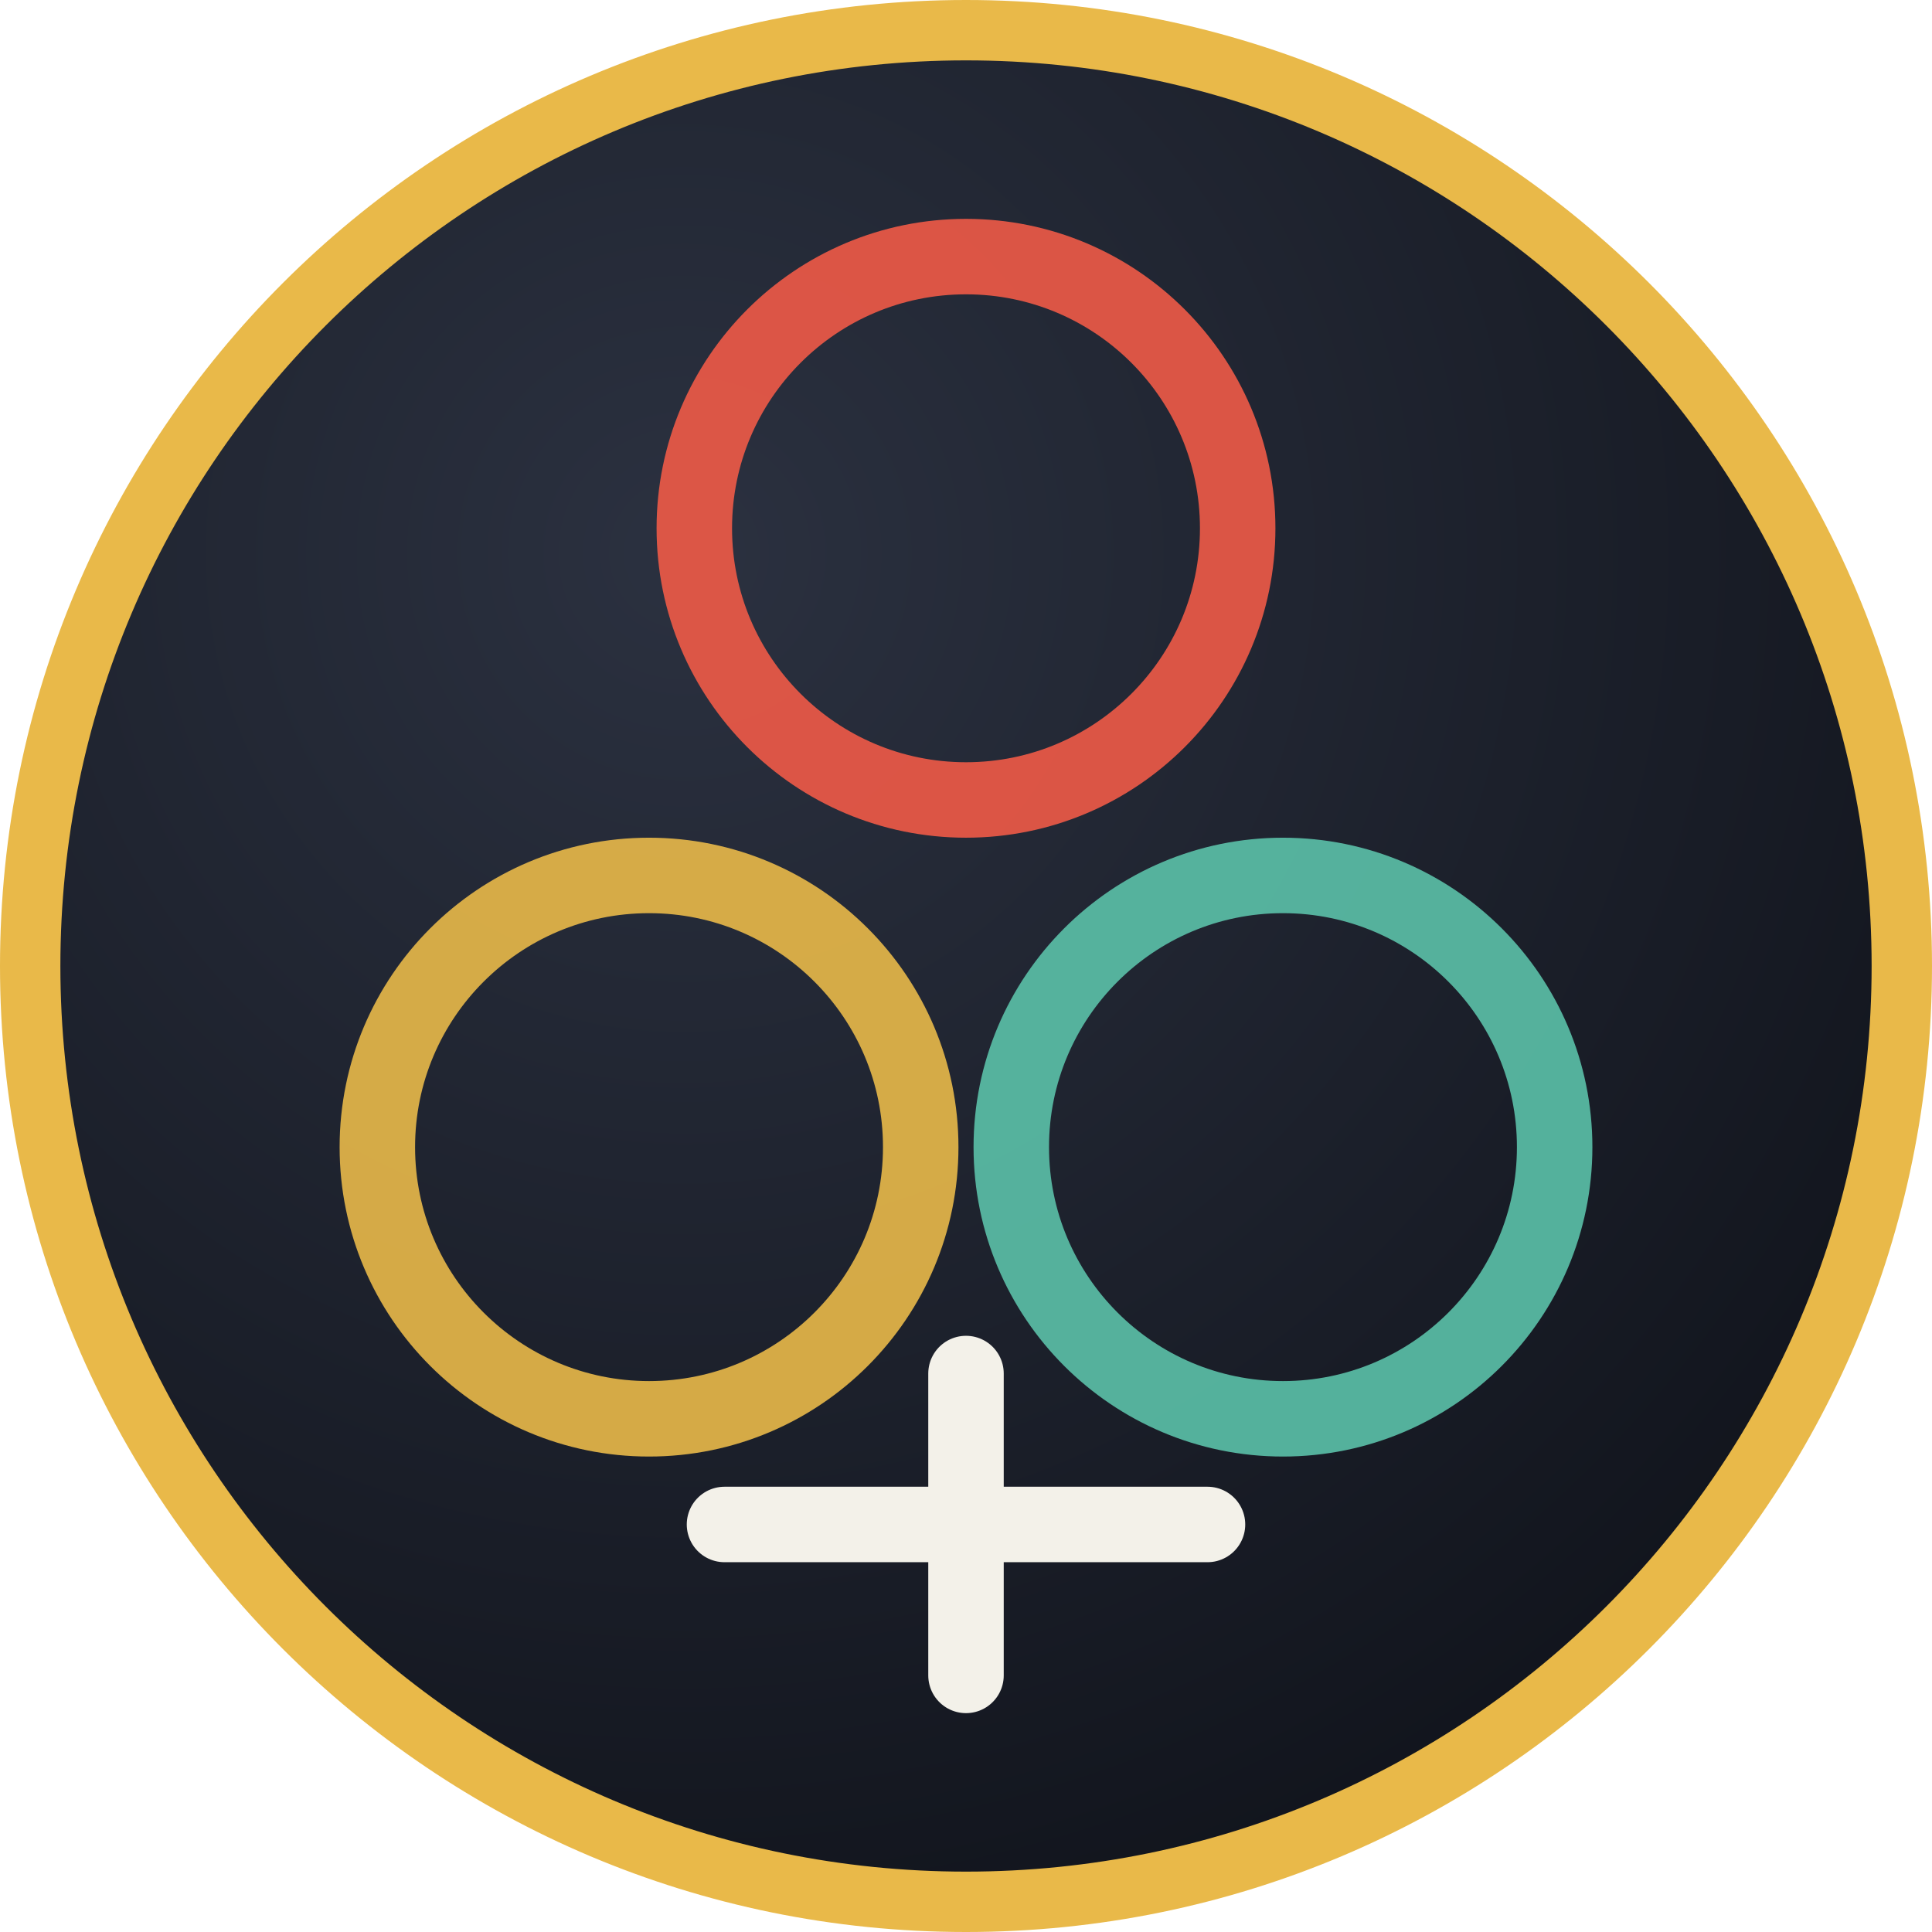
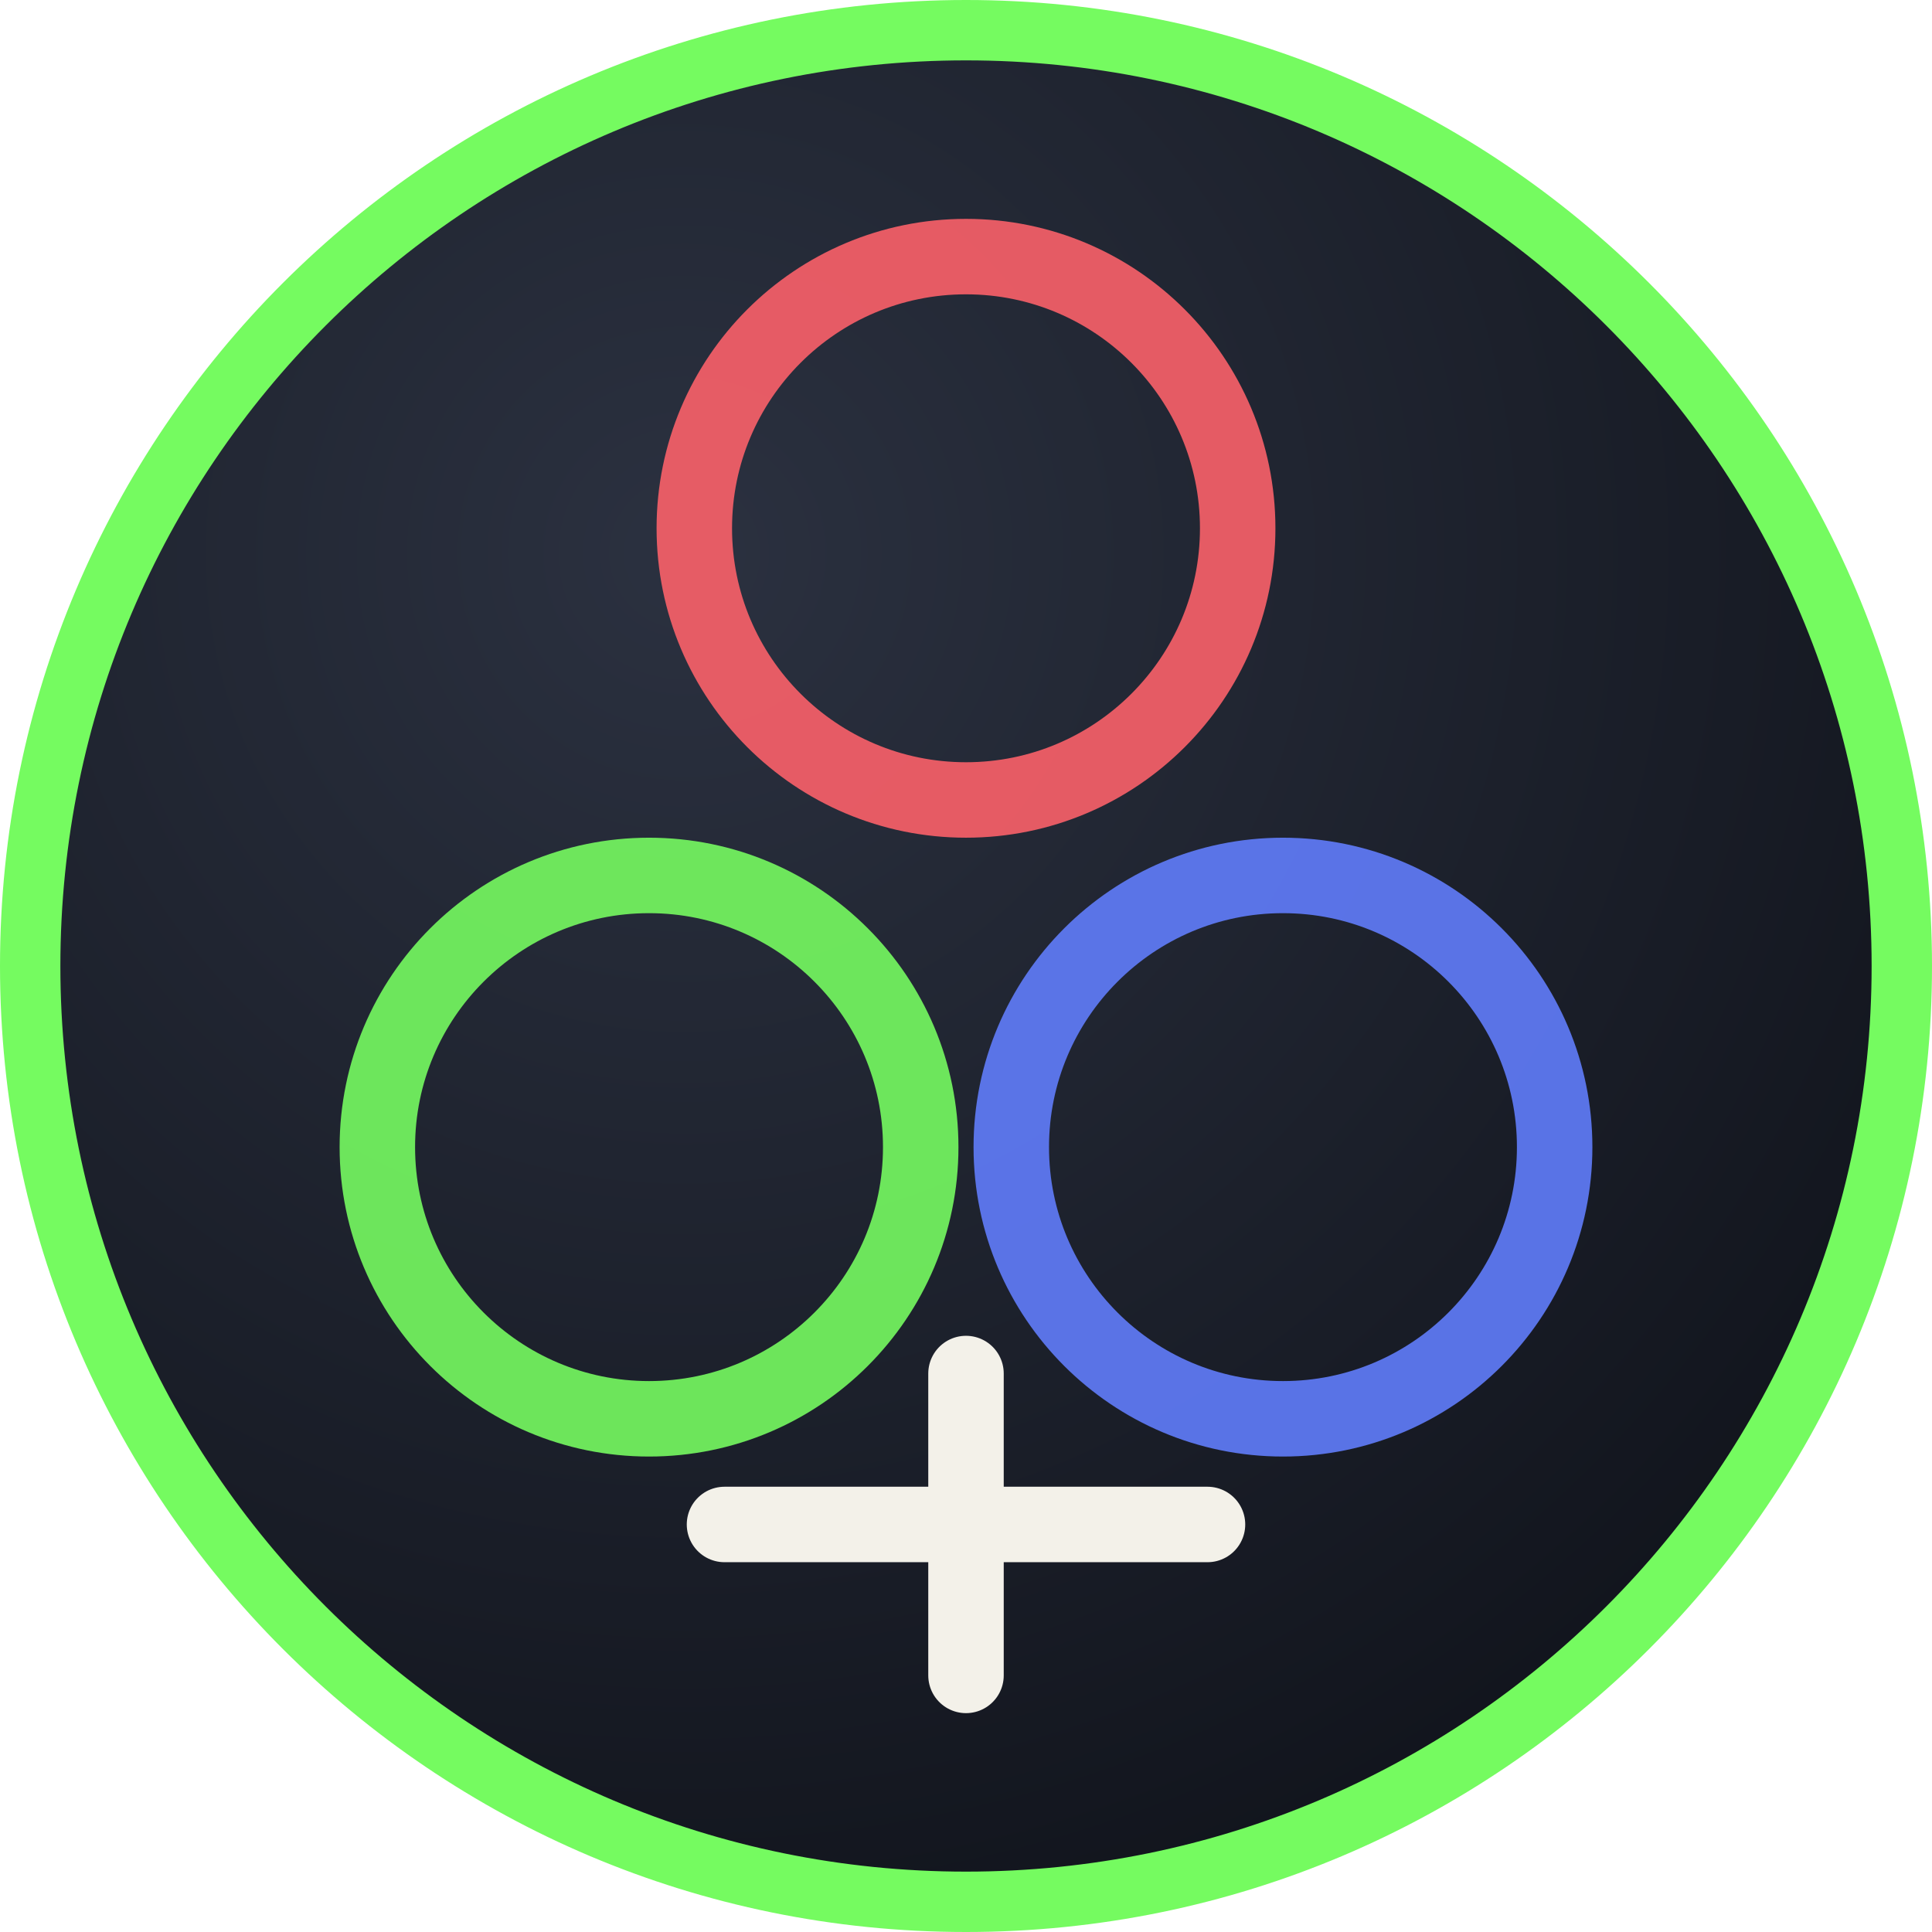
<svg xmlns="http://www.w3.org/2000/svg" viewBox="0 0 128 128" role="img" aria-label="Canvas test point">
  <defs>
    <radialGradient id="background" cx="35%" cy="28%" r="78%">
      <stop offset="0" stop-color="#2b3140" />
      <stop offset="1" stop-color="#11141c" />
    </radialGradient>
  </defs>
-   <circle cx="64" cy="64" r="62" fill="url(#background)" stroke="#e9b949" stroke-width="4" />
-   <circle cx="64" cy="35" r="18" fill="none" stroke="#f05a47" stroke-width="5" opacity=".9" />
-   <circle cx="43" cy="76" r="18" fill="none" stroke="#e9b949" stroke-width="5" opacity=".9" />
-   <circle cx="85" cy="76" r="18" fill="none" stroke="#5bc1a9" stroke-width="5" opacity=".9" />
+   <circle cx="64" cy="64" r="62" fill="url(#background)" stroke="#75fb60" stroke-width="4" />
+   <circle cx="64" cy="35" r="18" fill="none" stroke="#fb6069" stroke-width="5" opacity=".9" />
+   <circle cx="43" cy="76" r="18" fill="none" stroke="#75fb60" stroke-width="5" opacity=".9" />
+   <circle cx="85" cy="76" r="18" fill="none" stroke="#607cfb" stroke-width="5" opacity=".9" />
  <path d="M48 101h32" stroke="#f3f1e9" stroke-width="5" stroke-linecap="round" />
  <path d="M64 91v20" stroke="#f3f1e9" stroke-width="5" stroke-linecap="round" />
</svg>
